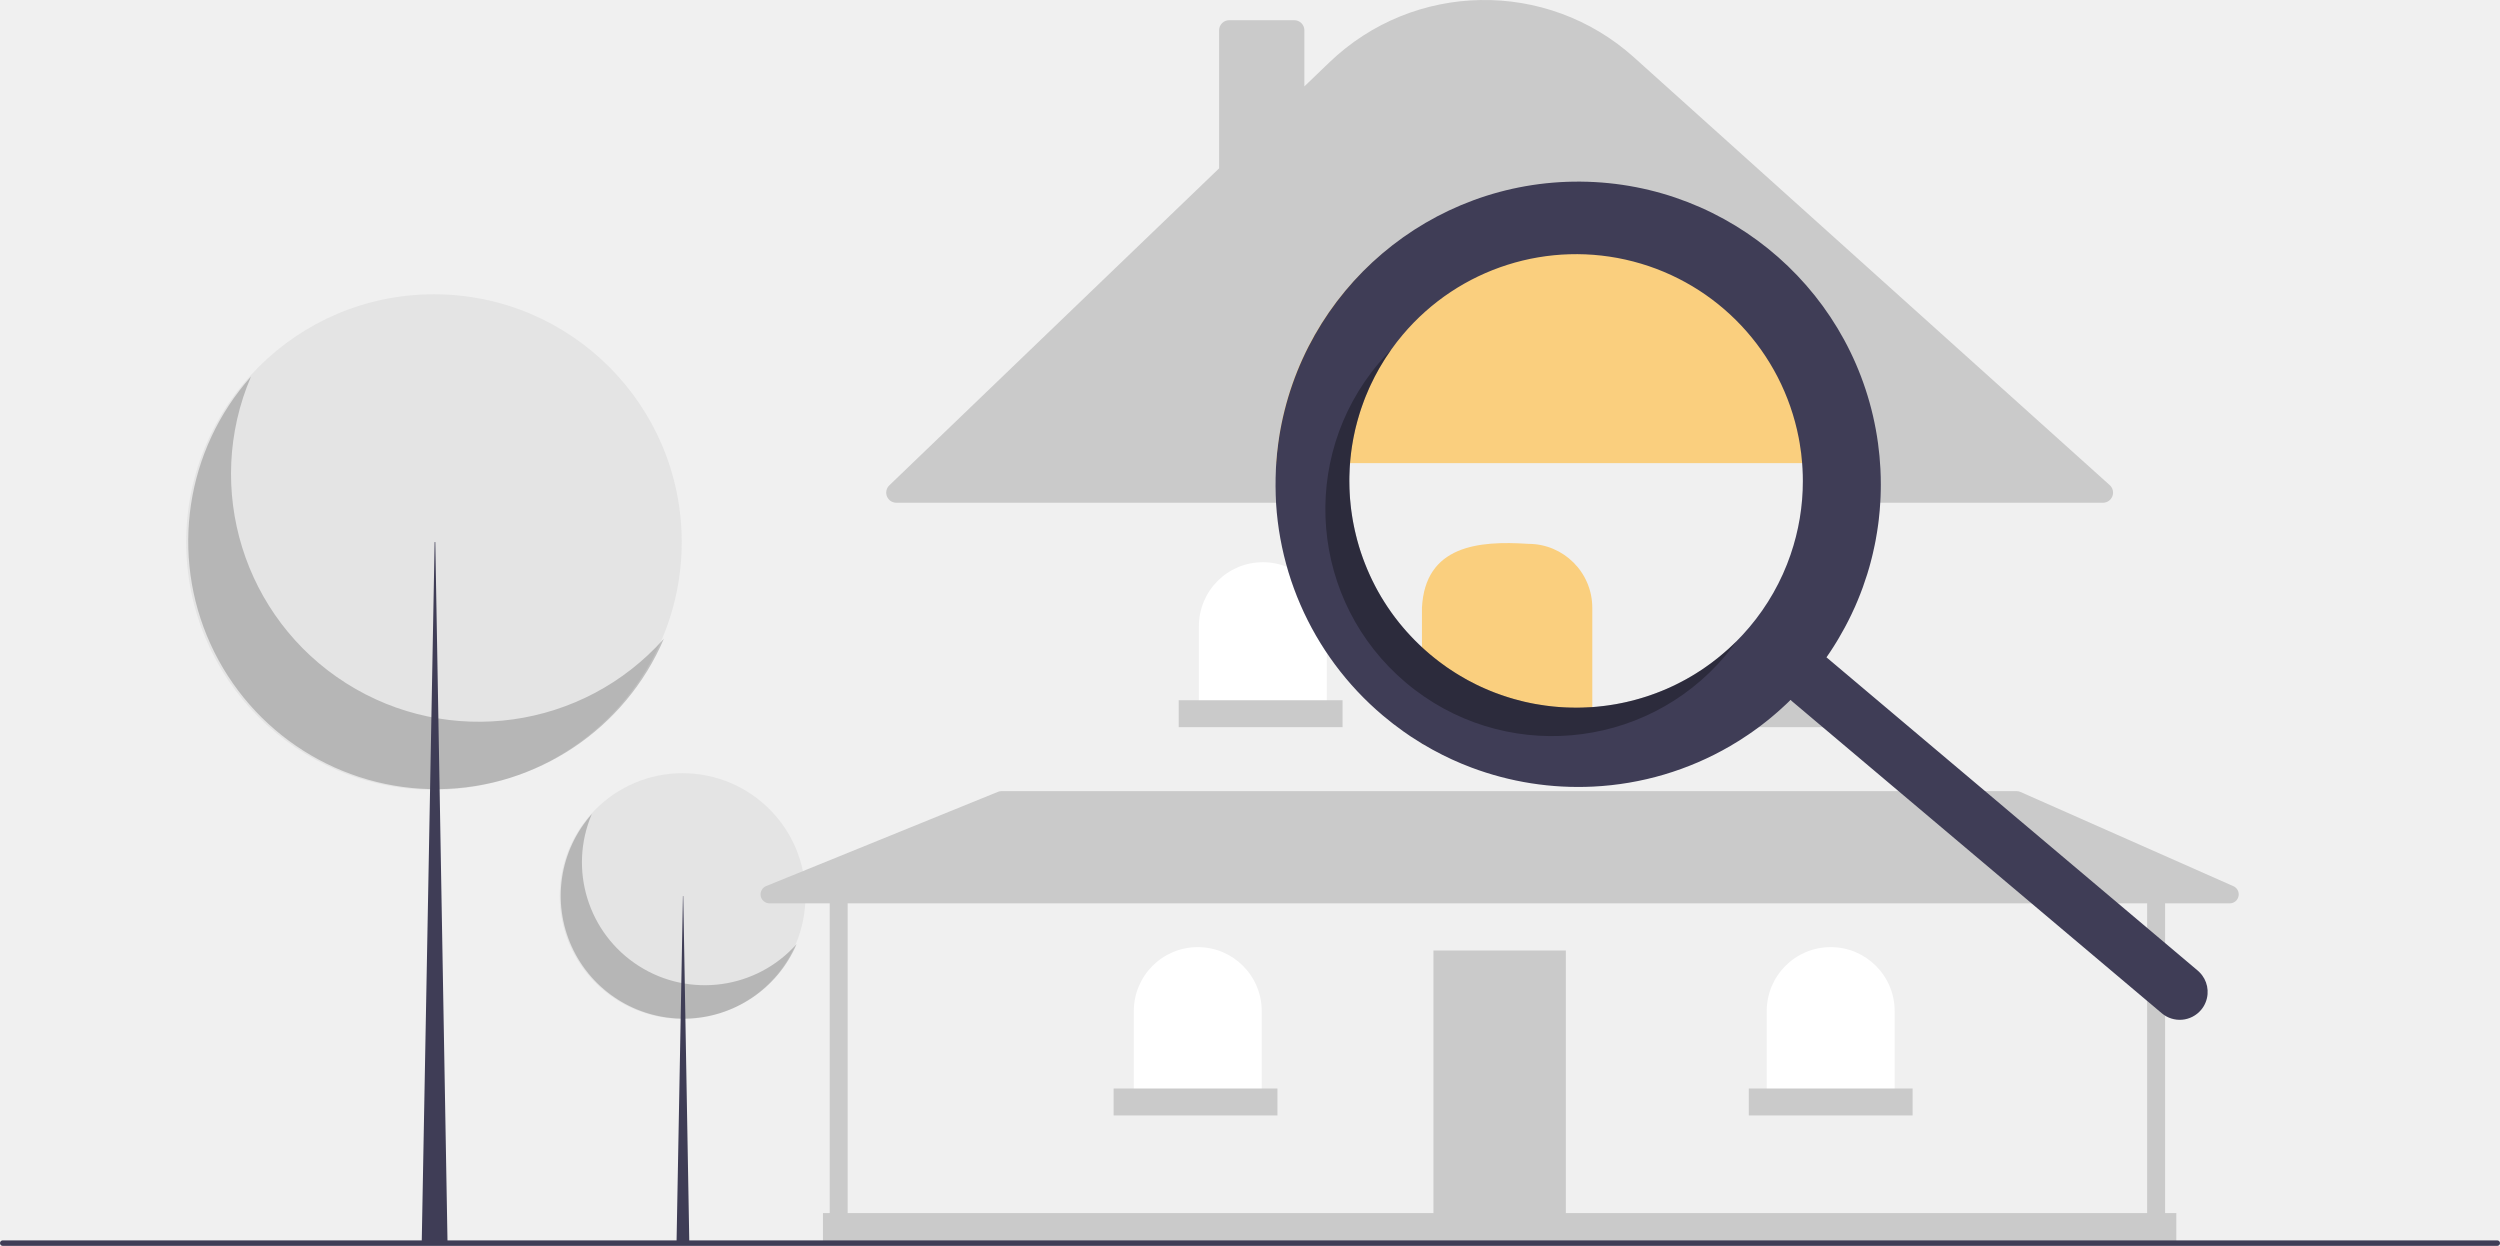
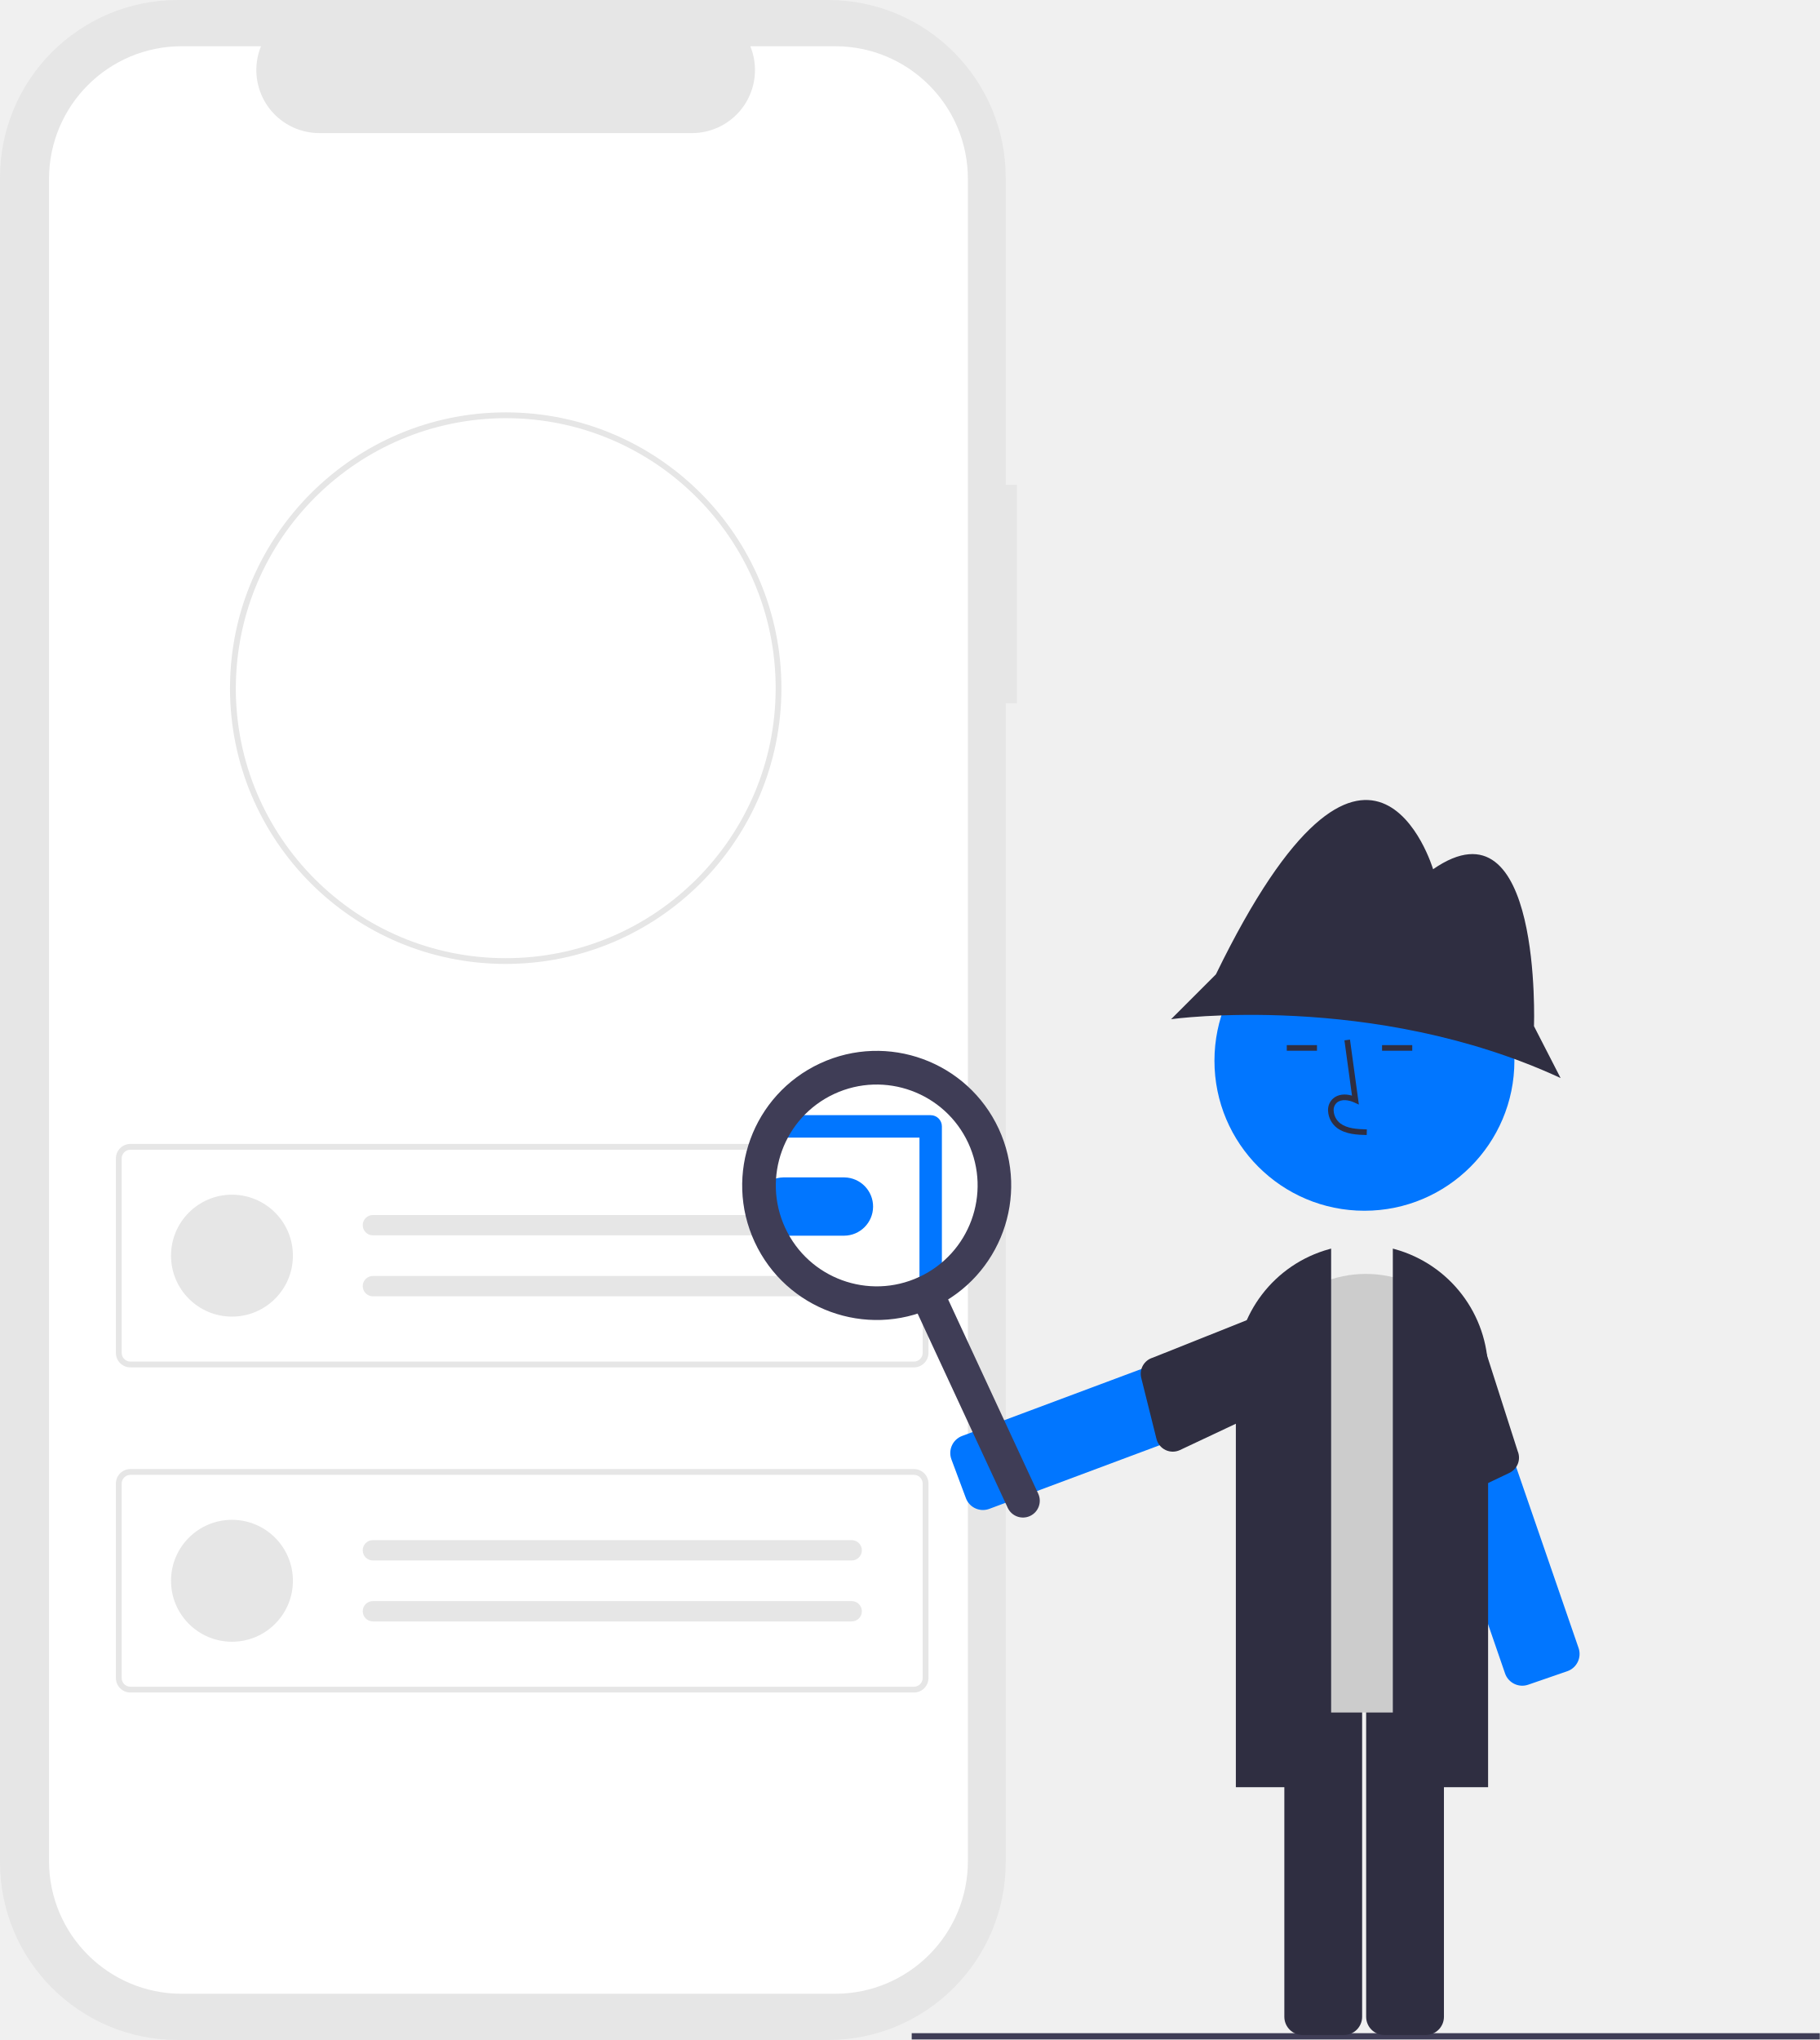
- <svg xmlns="http://www.w3.org/2000/svg" id="b0a90d81-7e1f-4f8c-9d79-343dd98718ba" data-name="Layer 1" width="909" height="453" viewBox="0 0 909 453">
-   <circle cx="248.187" cy="325.819" r="44.682" fill="#e4e4e4" />
-   <path d="M360.695,519.474a44.686,44.686,0,0,0,74.454,47.29A44.686,44.686,0,1,1,360.695,519.474Z" transform="translate(-145.5 -223.5)" opacity="0.2" style="isolation:isolate" />
-   <polygon points="248.31 325.819 248.432 325.819 250.642 452.5 245.977 452.5 248.31 325.819" fill="#3f3d56" />
-   <circle cx="157.782" cy="197.087" r="90.087" fill="#e4e4e4" />
-   <path d="M236.764,360.416A90.094,90.094,0,0,0,386.876,455.762,90.095,90.095,0,1,1,236.764,360.416Z" transform="translate(-145.5 -223.5)" opacity="0.2" style="isolation:isolate" />
-   <polygon points="158.029 197.087 158.277 197.087 162.732 452.5 153.327 452.5 158.029 197.087" fill="#3f3d56" />
-   <rect x="338.809" y="320.3" width="412.922" height="122.408" fill="#f0f0f0" />
-   <rect x="521.196" y="345.597" width="48.147" height="97.11" fill="#cacaca" />
-   <rect x="362.882" y="175.859" width="364.775" height="112.615" fill="#f0f0f0" />
-   <path d="M910.139,406.295H471.401a3.672,3.672,0,0,1-2.545-6.32l119.907-115.256V234.517a3.676,3.676,0,0,1,3.672-3.672h23.665a3.676,3.676,0,0,1,3.672,3.672v20.396l9.057-8.706a81.373,81.373,0,0,1,110.8-1.842L912.594,399.892a3.673,3.673,0,0,1-2.455,6.403Z" transform="translate(-145.5 -223.5)" fill="#cacaca" />
-   <path d="M459.176,204.421h0a23.257,23.257,0,0,1,23.257,23.257v31.418a0,0,0,0,1,0,0H435.919a0,0,0,0,1,0,0v-31.418A23.257,23.257,0,0,1,459.176,204.421Z" fill="#fff" />
-   <path d="M545.27,204.829h0a23.257,23.257,0,0,1,23.257,23.257v31.418a0,0,0,0,1,0,0H522.012a0,0,0,0,1,0,0v-31.418A23.257,23.257,0,0,1,545.27,204.829Z" fill="#fff" />
-   <path d="M631.363,205.237h0a23.257,23.257,0,0,1,23.257,23.257v31.418a0,0,0,0,1,0,0H608.106a0,0,0,0,1,0,0v-31.418A23.257,23.257,0,0,1,631.363,205.237Z" fill="#fff" />
-   <path d="M665.637,344.373h0a23.257,23.257,0,0,1,23.257,23.257v31.418a0,0,0,0,1,0,0H642.38a0,0,0,0,1,0,0v-31.418A23.257,23.257,0,0,1,665.637,344.373Z" fill="#fff" />
-   <path d="M435.511,344.373h0a23.257,23.257,0,0,1,23.257,23.257v31.418a0,0,0,0,1,0,0H412.254a0,0,0,0,1,0,0v-31.418A23.257,23.257,0,0,1,435.511,344.373Z" fill="#fff" />
-   <path d="M957.557,545.711,880.097,511.437a3.264,3.264,0,0,0-1.321-.279H509.618a3.263,3.263,0,0,0-1.229.24l-84.315,34.274a3.264,3.264,0,0,0,1.229,6.288H447.179v112.615h-2.448V676H936.809V664.575h-4.08v-112.615H956.236A3.264,3.264,0,0,0,957.557,545.711Zm-31.356,118.864H453.707v-112.615H926.2Z" transform="translate(-145.5 -223.5)" fill="#cacaca" />
-   <rect x="428.575" y="254.608" width="59.572" height="9.793" fill="#cacaca" />
-   <rect x="515.892" y="254.608" width="59.572" height="9.793" fill="#cacaca" />
-   <rect x="603.209" y="254.608" width="59.572" height="9.793" fill="#cacaca" />
-   <rect x="635.851" y="395.784" width="59.572" height="9.793" fill="#cacaca" />
-   <rect x="404.909" y="395.784" width="59.572" height="9.793" fill="#cacaca" />
-   <path d="M1053.5,676.5h-907a1,1,0,0,1,0-2h907a1,1,0,0,1,0,2Z" transform="translate(-145.5 -223.5)" fill="#3f3d56" />
-   <path d="M825.366,397.68c0,.64-.01,1.29-.02,1.93-.01.77-.03,1.53-.06,2.3-.03.67-.06,1.33-.1,1.99-.12,2.21-.31,4.41-.57,6.62-.06.56-.13,1.11-.21,1.67-.06.43-.12.87-.19,1.31-.07.49-.14.98-.22,1.47q-.24,1.56-.54,3.12c-.1.52-.2,1.04-.31,1.56-.21,1.03-.44,2.07-.68,3.1-.02.08-.04.17-.06.25-.12.51-.24,1.01-.37,1.52-.04.15-.07.29-.12.44-.09.38-.19.76-.29,1.14-.14.53-.28,1.05-.43,1.58-.24.82-.48,1.63-.73,2.45a2.581,2.581,0,0,0-.08.26c-.48,1.55-.99,3.08-1.55,4.6-.29.8-.6,1.61-.91,2.41-.31.8-.63,1.6-.96,2.39-.32.77-.65,1.54-.98,2.3-.08.18-.16.36-.25.54-.35.79-.71,1.56-1.08,2.33-.01.01-.01.03-.02.04-.29.62-.6,1.24-.91,1.85a.075.075,0,0,1-.02.05c-.3.6-.61,1.2-.93,1.79l-.51.97-.06.11c-.64,1.19-1.3,2.37-2,3.54-.15.26-.3.52-.45.77-.15.26-.31.52-.47.77q-.15.27-.33.54c-.21.34-.42.69-.64,1.03-.04.07-.09.14-.13.21-.38.59-.76,1.17-1.14,1.76-.47.71-.95,1.41-1.44,2.11l-10.86,17.38-.47-.39-.13-.12h-.01l-.43-.36-1.18-1c-.36.35-.71.7-1.07,1.04-.14.14-.29.27-.43.41-.11.1-.21.2-.32.3a104.718,104.718,0,0,1-69.98,29.75h-.03a114.298,114.298,0,0,1-57.03-13.46c-.39-.2-.77-.4-1.15-.63-2.28-1.24-4.51-2.55-6.7-3.95-.01-.01-.02-.01-.03-.02q-3.81-2.7-7.44-5.76a109.927,109.927,0,0,1-38.93-89.79c.03-.67.07-1.33.12-2q.24-3.63.74-7.23c.09-.67.19-1.34.29-2h213.78q.63,4.59.87,9.23C825.316,393.83,825.366,395.75,825.366,397.68Z" transform="translate(-145.5 -223.5)" fill="#f0f0f0" />
-   <path d="M824.346,382.67a108.092,108.092,0,0,0-213.78,0c-.1.66-.2,1.33-.29,2q-.495,3.6-.74,7.23H825.217Q824.976,387.265,824.346,382.67Z" transform="translate(-145.5 -223.5)" fill="#facf7e" />
-   <path d="M724.459,494.047H662.521V444.5c1.143-22.643,20.496-24.471,38.68-23.256a23.256,23.256,0,0,1,23.257,23.256Z" transform="translate(-145.5 -223.5)" fill="#facf7e" />
-   <path d="M662.516,458.82V458.83c0,.01.01.01.02.01ZM637.606,382.67c-.04.25-.09.5-.13.75.04-.25.09-.5.14-.75Zm-1.24,9.23c-.03.38-.06.76-.08,1.14q.03-.57.09-1.14a1.475,1.475,0,0,1,.01-.21C636.376,391.76,636.376,391.83,636.366,391.9Zm26.15,66.93c0,.01.01.01.02.01l-.02-.02Zm-24.91-76.16c-.04.25-.09.5-.13.75.04-.25.09-.5.14-.75Zm-1.32,10.37q.03-.57.09-1.14a1.475,1.475,0,0,1,.01-.21c-.01.07-.01.14-.02.21C636.336,392.28,636.306,392.66,636.286,393.04ZM945.226,577a6.772,6.772,0,0,0-.62-.58l-.01-.01-49.52-41.79-1.28-1.08-4.87-4.11-1.22-1.03L880.766,522.54l-1.9-1.6L874.937,517.62l-2.01-1.7-18.96-15.99L843.096,490.76l-1.46-1.23-32.03-27.03c.49-.7.97-1.4,1.44-2.11.38-.59.76-1.17,1.14-1.76.04-.07.09-.14.13-.21.22-.34.43-.69.64-1.03q.18-.27.33-.54c.16-.25.32-.51.47-.77.15-.25.3-.51.45-.77.7-1.17,1.36-2.35,2-3.54l.06-.11.51-.97c.32-.59.63-1.19.93-1.79a.075.075,0,0,0,.02-.05c.31-.61.62-1.23.91-1.85.01-.01.01-.03.02-.04.37-.77.73-1.54,1.08-2.33.09-.18.17-.36.25-.54.33-.76.66-1.53.98-2.3.33-.79.65-1.59.96-2.39.31-.8.62-1.61.91-2.41q.825-2.295,1.55-4.6a2.581,2.581,0,0,1,.08-.26c.25-.82.49-1.63.73-2.45.15-.53.29-1.05.43-1.58.1-.38.2-.76.29-1.14.05-.15.08-.29.12-.44.13-.51.25-1.01.37-1.52.02-.08.04-.17.06-.25.24-1.03.47-2.07.68-3.1.11-.52.21-1.04.31-1.56.19-1.04.38-2.08.54-3.12.08-.49.15-.98.22-1.47.07-.44.13-.88.19-1.31.08-.56.15-1.11.21-1.67.26-2.21.45-4.41.57-6.62.04-.66.07-1.32.1-1.99.03-.77.05-1.53.06-2.3.01-.64.02-1.29.02-1.93,0-1.93-.05-3.85-.15-5.78q-.24-4.635-.87-9.23a110.052,110.052,0,0,0-217.78-2c-.1.66-.2,1.33-.29,2q-.495,3.6-.74,7.23c-.05.67-.09,1.33-.12,2a109.927,109.927,0,0,0,38.93,89.79q3.63,3.06,7.44,5.76c.01.01.02.01.03.02.85.6,1.7,1.19,2.56,1.77,1.37.9,2.75,1.78,4.14,2.62.11.06.22.13.33.19,1.2.72,2.41,1.41,3.62,2.08h.01a108.153,108.153,0,0,0,13.99,6.44,110.384,110.384,0,0,0,44.23,6.94h.03a109.761,109.761,0,0,0,49.91-14.77c2.21-1.28,4.39-2.65,6.52-4.11.53-.36,1.07-.73,1.59-1.1.64-.45,1.28-.92,1.92-1.39.01,0,.01-.01.02-.01a1.43,1.43,0,0,1,.15-.11c.43-.33.87-.66,1.29-.98.11-.08.22-.16.33-.25a.481.481,0,0,0,.08-.07c.25-.18.49-.38.74-.57.25-.19.49-.39.74-.59a.939.939,0,0,0,.12-.09c.28-.23.56-.45.84-.68.29-.23.57-.47.84-.7.28-.23.55-.46.83-.7.24-.2.49-.41.73-.63.08-.06.15-.13.23-.2a.713.713,0,0,1,.1-.08c.33-.28.65-.57.97-.86.08-.07.15-.14.23-.21.49-.44.98-.88,1.46-1.34.11-.1.23-.21.34-.31.11-.1.21-.2.32-.3.14-.14.29-.27.43-.41.36-.34.71-.69,1.07-1.04l1.18,1,.43.36h.01l.13.12.47.39,6.98,5.9.15.13.12.09.79.67,1.58,1.34,1.58,1.33.23.19,7.35,6.2,1.02.86,7.09,5.98,36.7,30.97,1.28,1.08,50.23,42.38,12.88,10.87,4.79,4.04a10.133,10.133,0,0,0,14.29-1.2,9.842,9.842,0,0,0,1.69-2.84A10.091,10.091,0,0,0,945.226,577ZM655.556,345.19a82.447,82.447,0,0,1,143.95,37.48c.13.67.25,1.33.36,2,.41,2.39.71,4.81.89,7.23.05.67.1,1.33.13,2,.09,1.5.13,3.01.13,4.51a82.078,82.078,0,0,1-4.46,26.74v.01a82.007,82.007,0,0,1-14.97,26.38c-.14.16-.28.33-.43.49-1.32,1.56-2.71,3.06-4.14,4.49-.01.01-.02.03-.03.04-.49.49-.99.99-1.49,1.45-1.02.99-2.06,1.93-3.12,2.83q-2.385,2.085-4.89,3.91c-.56.41-1.12.81-1.69,1.21-.56.4-1.13.78-1.7,1.16-1.14.76-2.3,1.49-3.47,2.18-.58.35-1.18.69-1.77,1.02-.59.34-1.19.66-1.79.97-.6.32-1.2.63-1.81.93-1.21.61-2.43,1.18-3.67,1.71q-.93.42-1.86.78c-.39.16-.77.32-1.16.46a3.761,3.761,0,0,1-.47.18q-.315.135-.63.24a1.816,1.816,0,0,1-.21.08c-.43.17-.85.32-1.29.47-.63.23-1.26.44-1.9.64-.64.21-1.27.41-1.91.59-.64.2-1.29.38-1.93.55-.65.18-1.29.35-1.94.5-.69.18-1.38.34-2.08.49-.61.14-1.21.26-1.82.37-.57.12-1.15.22-1.72.32-.8.14-1.6.27-2.41.38-.44.07-.87.13-1.31.17-.19.03-.37.05-.55.07-.56.08-1.12.14-1.67.19-.15.01-.29.03-.43.04-.61.06-1.23.11-1.84.16-1.31.09-2.61.15-3.92.18-.66.01-1.33.02-1.99.02s-1.32-.01-1.98-.03c0,0,0,.01-.01,0-.01.01-.01.01-.02,0a.014.014,0,0,1-.02,0,.17.17,0,0,1-.1,0c-.47,0-.94-.02-1.4-.05-.34-.01-.69-.02-1.04-.05q-.705-.03-1.41-.09c-.15,0-.3-.02-.45-.03a1.486,1.486,0,0,1-.21-.02c-.48-.04-.97-.08-1.45-.13-.24-.02-.49-.04-.73-.07-.73-.08-1.46-.17-2.18-.27-.82-.1-1.64-.22-2.45-.37-.38-.05-.75-.12-1.12-.19q-.735-.12-1.47-.27c-.51-.1-1.02-.2-1.53-.32-.41-.09-.83-.18-1.24-.28-.2-.04-.4-.09-.59-.14-1.05-.25-2.09-.52-3.12-.82-.65-.18-1.3-.37-1.94-.57-.88-.27-1.75-.56-2.62-.87-.34-.11-.67-.23-1.01-.36-.34-.11-.67-.24-1.01-.37-.31-.11-.62-.23-.92-.35-.5-.19-.99-.39-1.48-.59-1.01-.41-2-.84-2.99-1.3-.56-.27-1.12-.53-1.67-.8q-3.255-1.575-6.41-3.5c-.52-.31-1.04-.64-1.56-.97-.65-.4-1.28-.82-1.91-1.24-.35-.24-.69-.47-1.03-.71-.63-.44-1.25-.89-1.86-1.34-.32-.23-.64-.47-.95-.71-1.11-.84-2.2-1.72-3.27-2.62-.51-.43-1.02-.87-1.52-1.32-.21-.18-.42-.37-.63-.56-.24-.22-.48-.43-.71-.66l-.02-.02c-.35-.31-.7-.64-1.04-.97-.53-.5-1.05-1.01-1.55-1.53-.52-.51-1.02-1.04-1.51-1.56-.5-.52-.98-1.05-1.45-1.59q-.72-.795-1.41-1.62c-.45-.52-.89-1.06-1.31-1.59q-1.53-1.89-2.92-3.85c-.43-.6-.84-1.2-1.24-1.81-.43-.62-.84-1.25-1.23-1.88-.41-.63-.8-1.27-1.18-1.92a.209.209,0,0,0-.04-.06c-.75-1.27-1.47-2.55-2.14-3.85q-1.035-1.98-1.95-4c-.31-.67-.61-1.35-.89-2.03-.58-1.37-1.12-2.74-1.62-4.13-.25-.67-.48-1.34-.71-2.02a.495.495,0,0,0-.04-.13c-.46-1.38-.88-2.77-1.25-4.17-.01-.02-.01-.04-.02-.06-.19-.69-.37-1.38-.53-2.08-.16-.61-.3-1.22-.43-1.84-.15-.69-.3-1.38-.43-2.08-.07-.36-.14-.72-.2-1.08-.06-.3-.11-.61-.16-.91-.05-.3-.1-.61-.15-.92q-.15-.915-.27-1.83c-.1-.72-.18-1.44-.26-2.17-.09-.87-.17-1.74-.24-2.62-.05-.59-.08-1.19-.11-1.79-.03-.55-.06-1.1-.07-1.65a.139.139,0,0,1,0-.09.014.014,0,0,1,0-.02c-.01-.01-.01-.01,0-.02a.014.014,0,0,1,0-.02c-.01-.22-.02-.44-.02-.66q-.03-.975-.03-1.95c0-.59.01-1.17.02-1.76q.03-1.23.09-2.46c0-.18.02-.35.03-.53.01-.18.02-.35.03-.53q.03-.57.09-1.14a1.475,1.475,0,0,1,.01-.21c.03-.43.07-.86.11-1.29.08-.86.18-1.73.29-2.59.06-.43.11-.86.18-1.29.04-.3.09-.61.14-.92q.06-.465.15-.93c.07-.41.14-.83.22-1.25.04-.25.09-.5.14-.75q.285-1.5.63-3c.23-1.01.49-2.01.77-3.01.27-1.01.57-2.02.89-3.03.15-.51.31-1.01.49-1.51.33-1.01.68-2.01,1.07-3,.18-.49.37-.99.58-1.48.4-.99.82-1.98,1.25-2.95.22-.49.44-.98.68-1.47.45-.97.92-1.94,1.43-2.89.49-.97,1.02-1.92,1.56-2.86s1.1-1.88,1.69-2.81c.27-.46.57-.93.88-1.38.6-.92,1.23-1.84,1.87-2.74C652.697,348.72,654.086,346.93,655.556,345.19ZM636.366,391.9c-.03.38-.06.76-.08,1.14q.03-.57.09-1.14a1.475,1.475,0,0,1,.01-.21C636.376,391.76,636.376,391.83,636.366,391.9Zm1.24-9.23c-.04.25-.09.5-.13.75.04-.25.09-.5.14-.75Zm24.91,76.15V458.83c0,.01.01.01.02.01Z" transform="translate(-145.5 -223.5)" fill="#3f3d56" />
-   <path d="M665.398,461.379a82.455,82.455,0,0,1-13.991-110.84q-2.365,2.381-4.572,4.988A82.45,82.45,0,1,0,772.864,461.87q2.202-2.61,4.148-5.346A82.455,82.455,0,0,1,665.398,461.379Z" transform="translate(-145.5 -223.5)" opacity="0.3" style="isolation:isolate" />
+ <svg xmlns="http://www.w3.org/2000/svg" id="f52ea72b-4bf4-4ca0-b256-883445bd7321" data-name="Layer 1" width="649.378" height="727.778" viewBox="0 0 649.378 727.778">
+   <path d="M648.2,259.058h-3.999V149.513A63.402,63.402,0,0,0,580.8,86.111H348.713a63.402,63.402,0,0,0-63.402,63.402V750.487A63.402,63.402,0,0,0,348.713,813.889H580.799a63.402,63.402,0,0,0,63.402-63.402V337.034h3.999Z" transform="translate(-285.3111 -86.11101)" fill="#e6e6e6" />
+   <path d="M583.358,102.606h-30.295a22.495,22.495,0,0,1-20.827,30.991H399.276a22.495,22.495,0,0,1-20.827-30.991H350.153a47.348,47.348,0,0,0-47.348,47.348V750.046a47.348,47.348,0,0,0,47.348,47.348H583.358a47.348,47.348,0,0,0,47.348-47.348h0V149.954A47.348,47.348,0,0,0,583.358,102.606Z" transform="translate(-285.3111 -86.11101)" fill="#fff" />
+   <path id="f3818c68-126c-4685-b4e0-2450731ccc2a" data-name="a2804879-ded6-4045-b20f-1f1dde9b938b" d="M611.462,573.93h-279.619a5.184,5.184,0,0,1-5.178-5.178v-69.361a5.184,5.184,0,0,1,5.178-5.178h279.619a5.184,5.184,0,0,1,5.178,5.178v69.362A5.184,5.184,0,0,1,611.462,573.93Zm-279.619-77.646a3.11,3.11,0,0,0-3.107,3.107v69.362a3.11,3.11,0,0,0,3.107,3.107h279.619a3.11,3.11,0,0,0,3.107-3.107v-69.362a3.11,3.11,0,0,0-3.107-3.107Z" transform="translate(-285.3111 -86.11101)" fill="#e6e6e6" />
+   <circle id="abdb74b7-e321-430b-89c2-b563f66442fc" data-name="b9ad11c9-d8a0-4df6-8741-900b9ec46a35" cx="82.778" cy="447.96" r="21.748" fill="#e6e6e6" />
+   <path id="addd02b1-b85b-481a-baea-1b0ba5ed9f4a" data-name="bd261eec-7ae0-49b0-bf26-57ff03972605" d="M418.317,519.573a3.625,3.625,0,0,0,0,7.249h170.878a3.625,3.625,0,0,0,.14-7.249l-.021-0q-.059-.001-.119,0Z" transform="translate(-285.3111 -86.11101)" fill="#e6e6e6" />
+   <path id="a42dc2a4-5fb2-4ea8-b2b3-ce81bc256782" data-name="e80b4447-8c34-435b-ba6c-5300a190ab24" d="M418.317,541.321a3.625,3.625,0,0,0,0,7.249h170.878a3.625,3.625,0,0,0,.119-7.249q-.059-.001-.119,0Z" transform="translate(-285.3111 -86.11101)" fill="#e6e6e6" />
+   <path id="b84687c4-e3b4-4975-8361-bf73c33c9ee5" data-name="e55fcb7d-3a3b-45d8-b167-72fb2263dd92" d="M611.462,689.92h-279.619a5.184,5.184,0,0,1-5.178-5.178v-69.361a5.184,5.184,0,0,1,5.178-5.178h279.619a5.184,5.184,0,0,1,5.178,5.178v69.362A5.184,5.184,0,0,1,611.462,689.92Zm-279.619-77.646a3.11,3.11,0,0,0-3.107,3.107v69.362a3.11,3.11,0,0,0,3.107,3.107h279.619a3.11,3.11,0,0,0,3.107-3.107v-69.362a3.11,3.11,0,0,0-3.107-3.107Z" transform="translate(-285.3111 -86.11101)" fill="#e6e6e6" />
+   <circle id="fe3713e7-4e14-41f8-af1d-48b338e5371c" data-name="a50d232f-7710-43e4-8fa9-6ef0443fc454" cx="82.778" cy="563.95" r="21.748" fill="#e6e6e6" />
+   <path id="e34cf46a-1d6c-4c41-b5e1-331fa5bf8d4c" data-name="e49b4965-a9e9-4371-9134-194e44e65c31" d="M418.317,635.563a3.625,3.625,0,0,0,0,7.249h170.878a3.625,3.625,0,0,0,.119-7.249q-.059-.001-.119,0Z" transform="translate(-285.3111 -86.11101)" fill="#e6e6e6" />
+   <path id="e105039f-b7a6-49c8-8f81-87505f1b0ae5" data-name="abc4586a-ac92-4255-aae6-84f53baad571" d="M418.317,657.311a3.625,3.625,0,0,0,0,7.249h170.878a3.625,3.625,0,0,0,.119-7.249q-.059-.001-.119,0Z" transform="translate(-285.3111 -86.11101)" fill="#e6e6e6" />
+   <path id="ad9187ec-89e0-4b9d-a4fb-dc654c09bafe" data-name="a9e593af-a319-4e97-9065-f0c2c04624d5" d="M465.768,429.995a98.343,98.343,0,0,1-98.384-98.302v-.082c0-.206,0-.423.012-.629.3-53.879,44.432-97.756,98.372-97.756a98.384,98.384,0,0,1,.022,196.768h-.022Zm0-194.7a96.519,96.519,0,0,0-96.3,95.749c-.011.22-.011.4-.011.564a96.325,96.325,0,1,0,96.337-96.313h-.026Z" transform="translate(-285.3111 -86.11101)" fill="#e6e6e6" />
+   <circle cx="315.114" cy="422.842" r="40" fill="#fff" />
+   <path d="M586.533,526.949c-.069,0-.137-0-.206-.002h-21.5a10.398,10.398,0,0,1-.008-20.792h21.518c.105-.002.22-.002.334,0a10.398,10.398,0,0,1-.138,20.794Z" transform="translate(-285.3111 -86.11101)" fill="#0176ff" />
+   <rect x="325.345" y="725.344" width="324.033" height="2.241" fill="#3f3d56" />
+   <path d="M630.621,621.842a6.561,6.561,0,0,1-.63-1.259l-5.163-13.827a6.508,6.508,0,0,1,3.815-8.363l115.242-43.032a6.506,6.506,0,0,1,8.363,3.815l5.163,13.828a6.5,6.5,0,0,1-3.816,8.363l-115.241,43.032a6.507,6.507,0,0,1-7.734-2.556Z" transform="translate(-285.3111 -86.11101)" fill="#0176ff" />
+   <path d="M743.518,551.788l-46.863,18.687a6,6,0,0,0-4.093,7.2l5.439,21.775a6,6,0,0,0,8.376,3.975l46.992-22.119a6.011,6.011,0,0,0,3.524-7.717l-5.649-18.276A6.011,6.011,0,0,0,743.518,551.788Z" transform="translate(-285.3111 -86.11101)" fill="#2f2e41" />
+   <path d="M829.28,687.45a6.507,6.507,0,0,1-6.892-4.34l-40.114-116.289a6.5,6.5,0,0,1,4.025-8.264l13.953-4.814a6.504,6.504,0,0,1,8.264,4.025l40.115,116.29a6.508,6.508,0,0,1-4.025,8.264l-13.953,4.812A6.561,6.561,0,0,1,829.28,687.45Z" transform="translate(-285.3111 -86.11101)" fill="#0176ff" />
+   <path d="M811.506,555.778l15.396,48.045a6,6,0,0,1-2.951,7.738l-20.26,9.657a6,6,0,0,1-8.396-3.934l-12.83-50.328a6.011,6.011,0,0,1,3.712-7.629l17.694-7.268A6.011,6.011,0,0,1,811.506,555.778Z" transform="translate(-285.3111 -86.11101)" fill="#2f2e41" />
+   <path d="M764.891,812.114H750.131a6.508,6.508,0,0,1-6.5-6.5V682.599a6.508,6.508,0,0,1,6.5-6.5h14.759a6.508,6.508,0,0,1,6.5,6.5V805.614A6.508,6.508,0,0,1,764.891,812.114Z" transform="translate(-285.3111 -86.11101)" fill="#2f2e41" />
+   <path d="M794.083,812.114H779.323a6.508,6.508,0,0,1-6.5-6.5V682.599a6.508,6.508,0,0,1,6.5-6.5h14.76a6.508,6.508,0,0,1,6.5,6.5V805.614A6.508,6.508,0,0,1,794.083,812.114Z" transform="translate(-285.3111 -86.11101)" fill="#2f2e41" />
+   <path d="M806.247,697.062H739.184a7.008,7.008,0,0,1-7-7V581.117a40.531,40.531,0,0,1,81.062,0V690.062A7.008,7.008,0,0,1,806.247,697.062Z" transform="translate(-285.3111 -86.11101)" fill="#ccc" />
+   <path d="M816.341,723.711h-34V531.556l.632.172a45.382,45.382,0,0,1,33.368,43.688Z" transform="translate(-285.3111 -86.11101)" fill="#2f2e41" />
+   <path d="M760.326,723.711h-34V575.416a45.382,45.382,0,0,1,33.368-43.688l.632-.172Z" transform="translate(-285.3111 -86.11101)" fill="#2f2e41" />
+   <circle cx="486.897" cy="378.421" r="53.519" fill="#0176ff" />
+   <path d="M832.715,452.21s3-83-36-56c0,0-22.5-75.5-77.5,37.5l-16,16s72-10,139,21Z" transform="translate(-285.3111 -86.11101)" fill="#2f2e41" />
+   <path d="M773.024,491.036c-3.306-.092-7.42-.207-10.59-2.522a8.133,8.133,0,0,1-3.2-6.073,5.471,5.471,0,0,1,1.86-4.493c1.656-1.399,4.073-1.727,6.678-.961l-2.699-19.726,1.981-.271,3.173,23.19-1.655-.759c-1.918-.88-4.552-1.328-6.188.055a3.515,3.515,0,0,0-1.153,2.896,6.147,6.147,0,0,0,2.381,4.528c2.467,1.802,5.746,2.034,9.466,2.138Z" transform="translate(-285.3111 -86.11101)" fill="#2f2e41" />
+   <rect x="459.192" y="372.852" width="10.772" height="2" fill="#2f2e41" />
+   <rect x="493.192" y="372.852" width="10.772" height="2" fill="#2f2e41" />
+   <path d="M652.882,626.944a6,6,0,0,1-7.968-2.918l-34.511-74.384a6,6,0,0,1,10.885-5.05l34.511,74.384A6,6,0,0,1,652.882,626.944Z" transform="translate(-285.3111 -86.11101)" fill="#3f3d56" />
+   <path d="M617.425,546.905a4,4,0,0,1-4-4V491.953h-50a4,4,0,0,1,0-8h54a4,4,0,0,1,4,4v54.953A4,4,0,0,1,617.425,546.905Z" transform="translate(-285.3111 -86.11101)" fill="#0176ff" />
+   <path d="M618.371,552.56a48,48,0,1,1,23.34-63.743A48.054,48.054,0,0,1,618.371,552.56Zm-35.353-76.198a36,36,0,1,0,47.808,17.505A36.041,36.041,0,0,0,583.018,476.362Z" transform="translate(-285.3111 -86.11101)" fill="#3f3d56" />
</svg>
